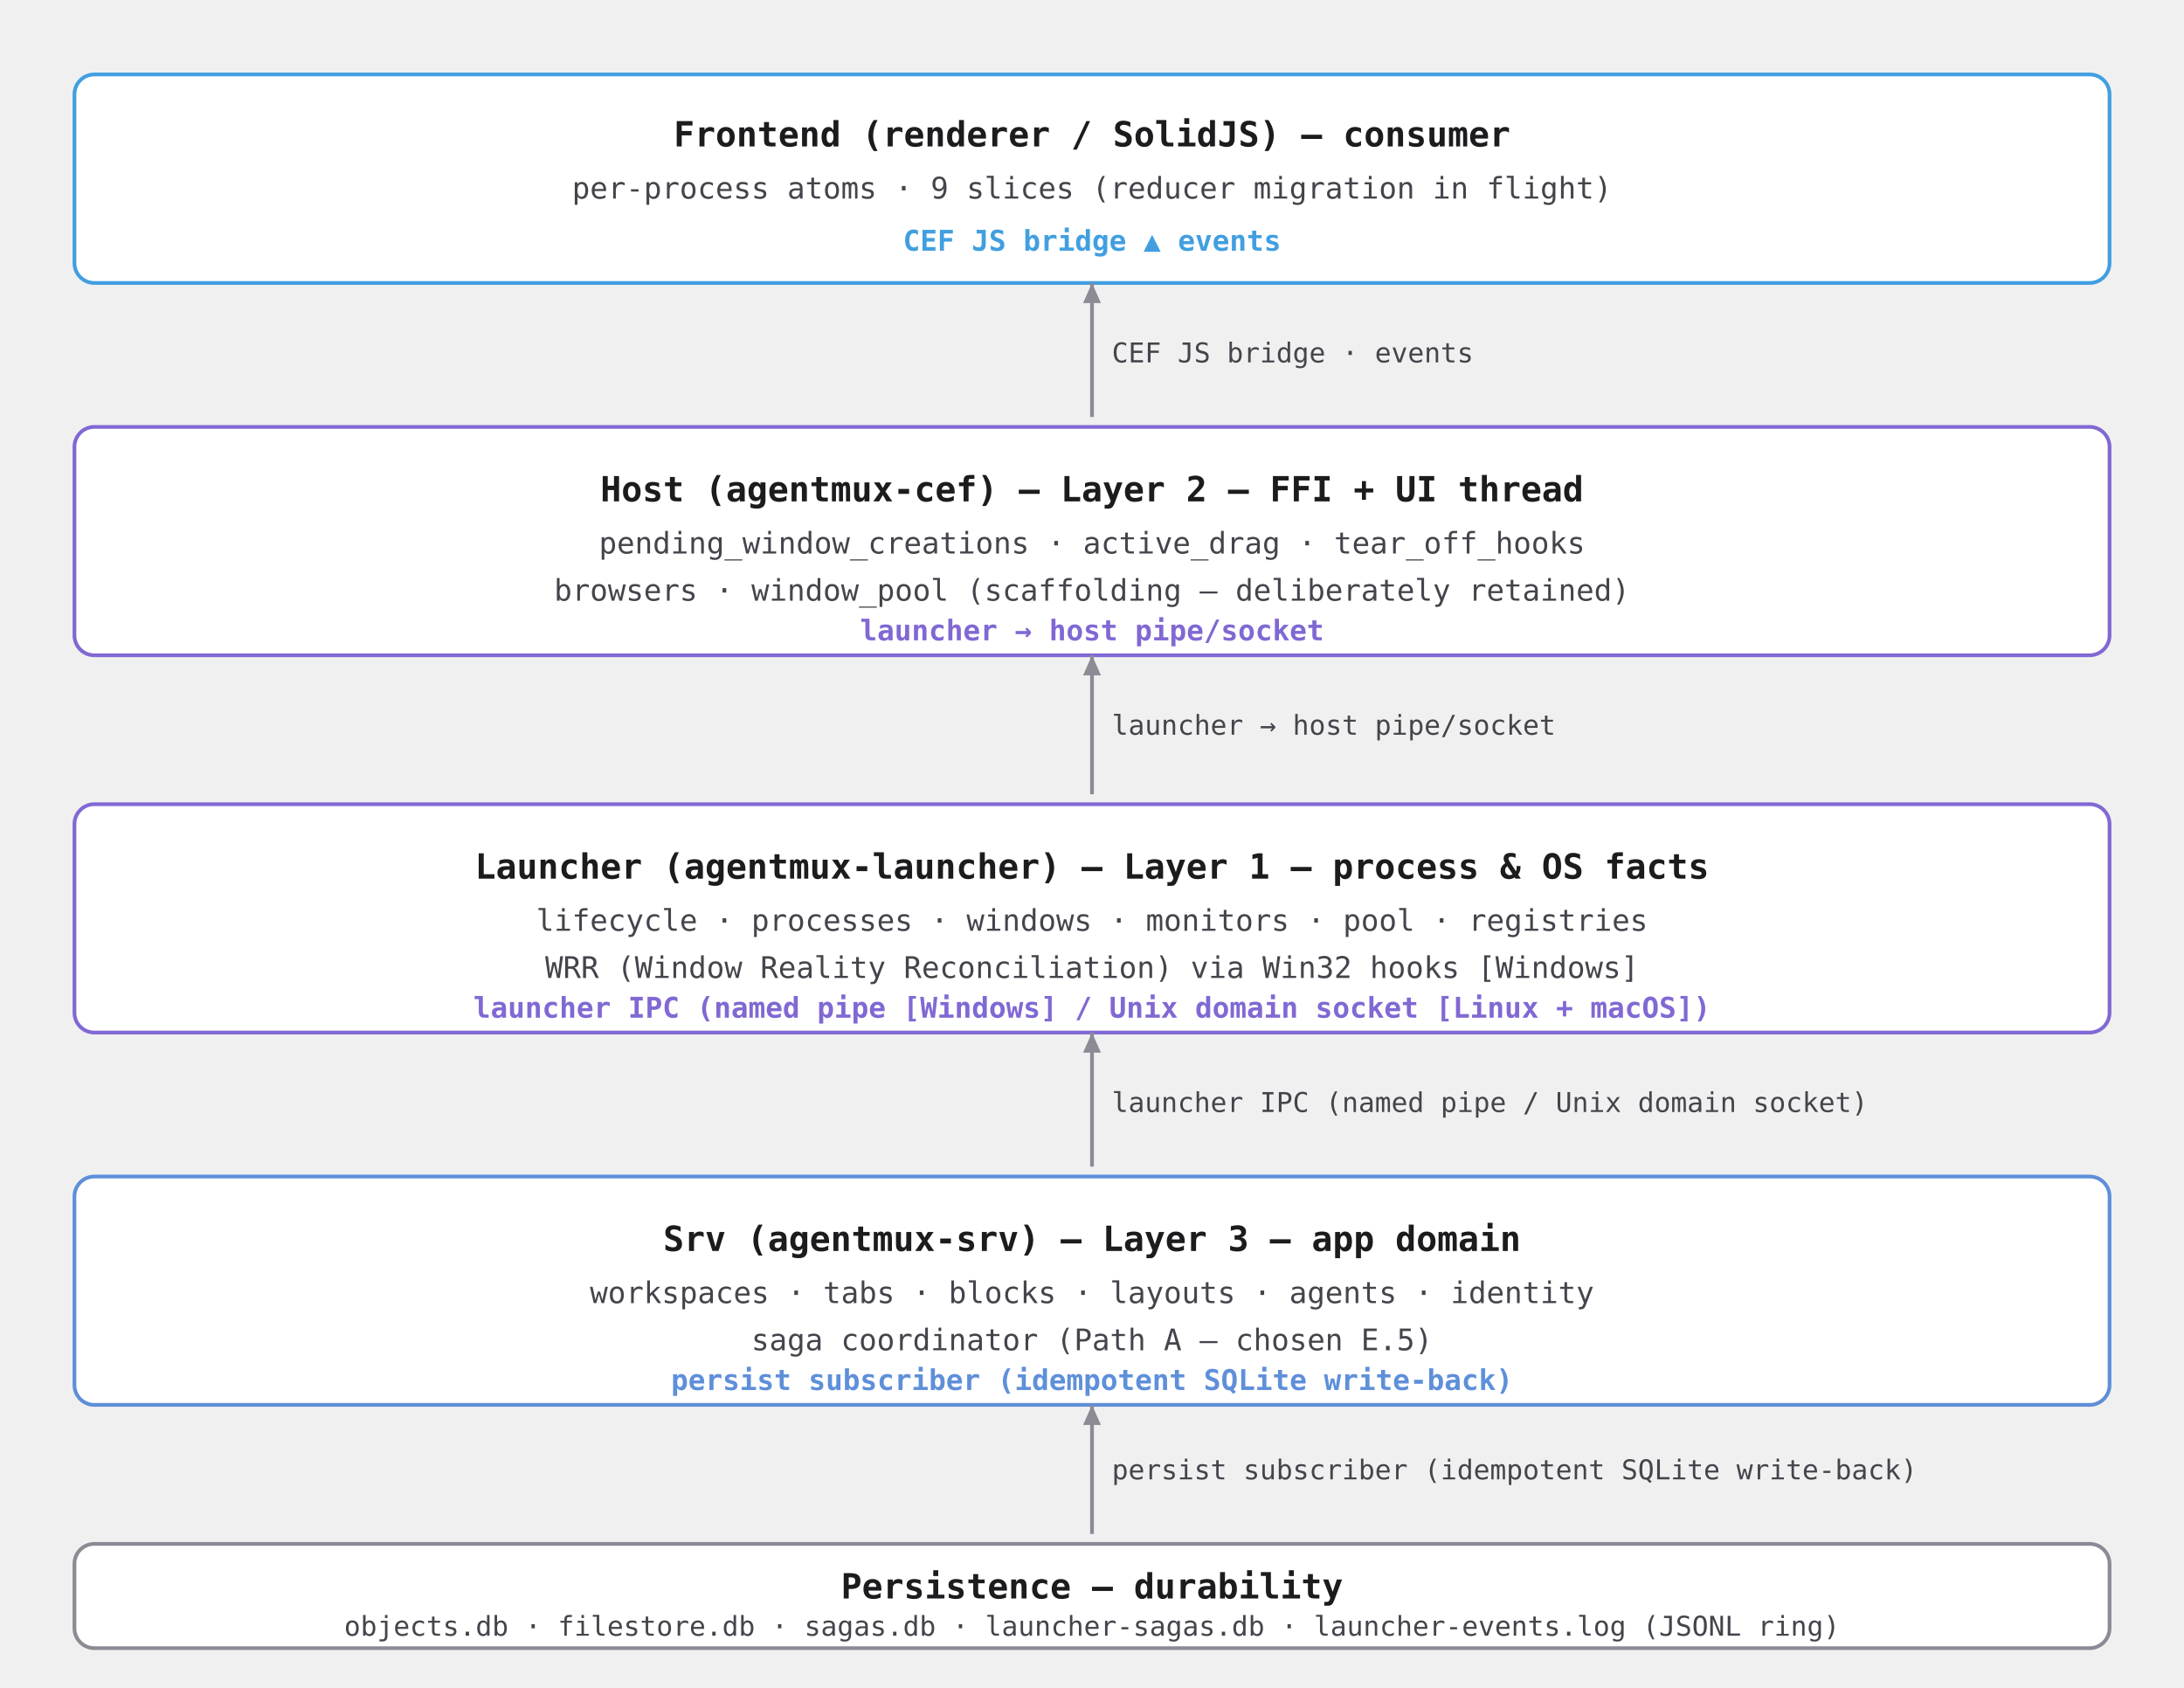
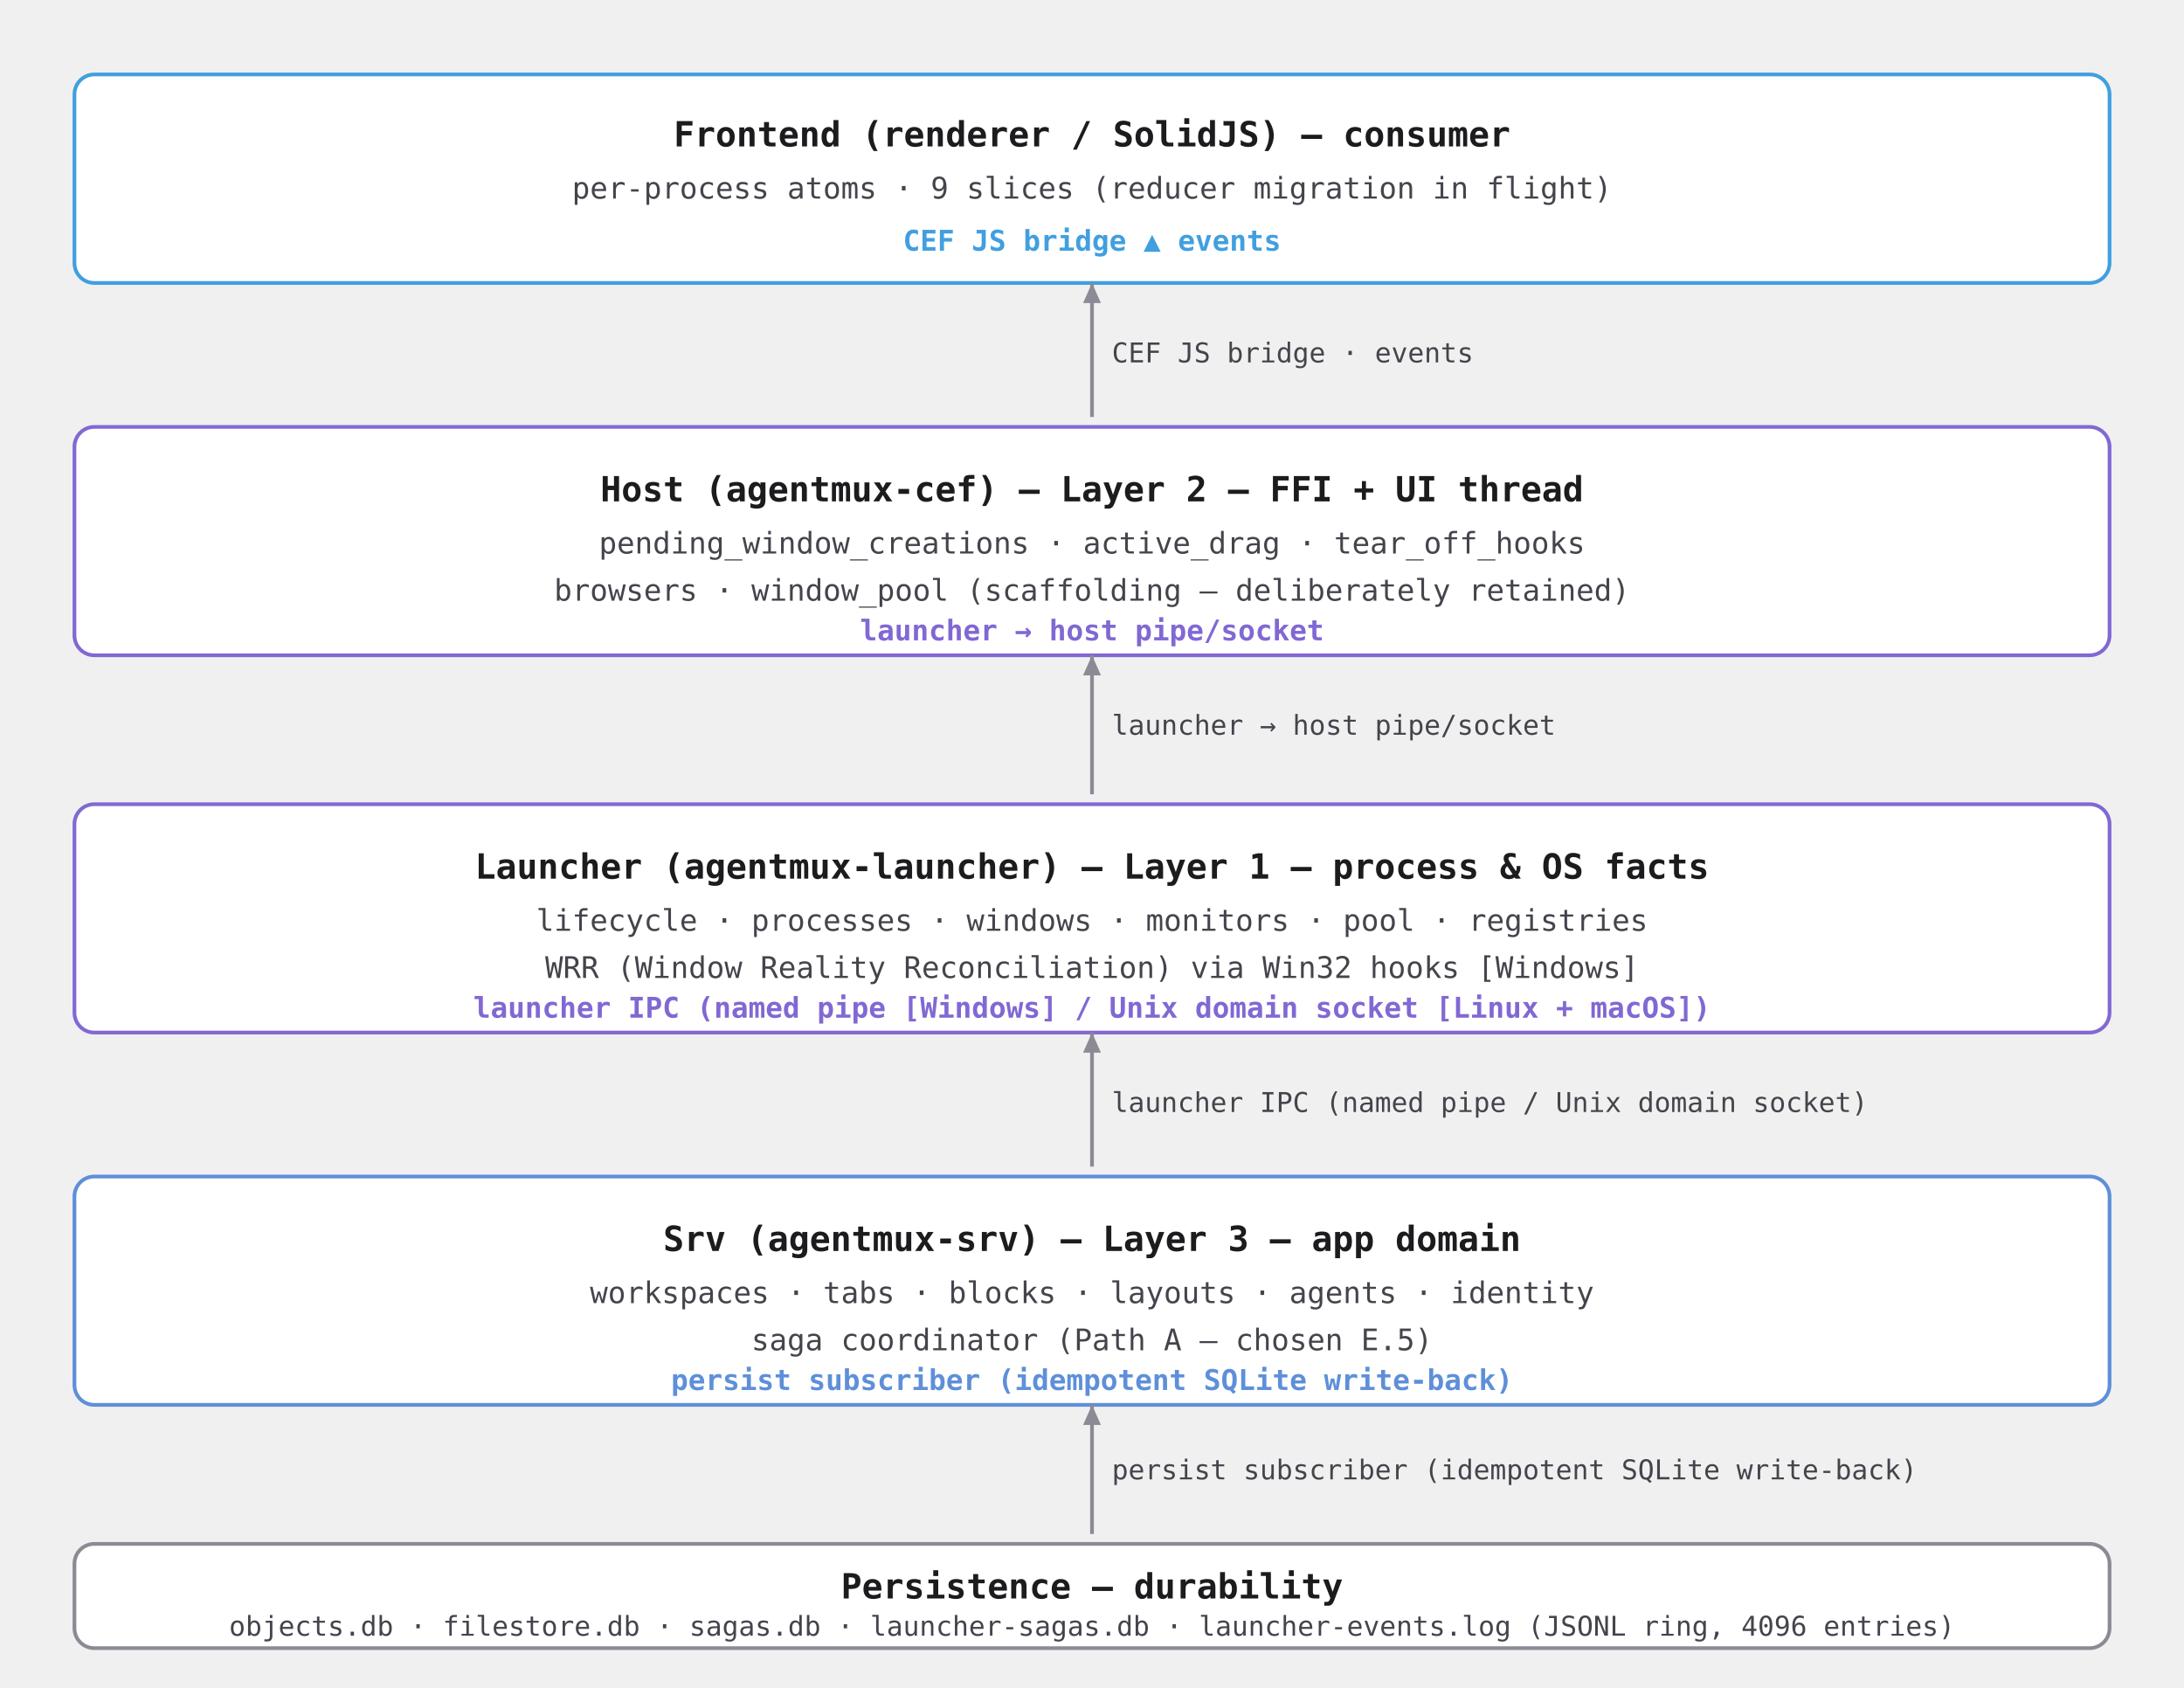
<svg xmlns="http://www.w3.org/2000/svg" viewBox="0 0 880 680" font-family="ui-monospace, SFMono-Regular, Menlo, Consolas, monospace">
  <defs>
    <style>
      .bp { fill: #ffffff; stroke: #8168d3; stroke-width: 1.5; }
      .bs { fill: #ffffff; stroke: #5e8fd9; stroke-width: 1.5; }
      .bb { fill: #ffffff; stroke: #419fe0; stroke-width: 1.5; }
      .bg { fill: #ffffff; stroke: #8b8b95; stroke-width: 1.5; }
      .t  { font-weight: 700; font-size: 14px; fill: #1c1c1f; }
      .s  { font-size: 12px; fill: #44444c; }
      .cp { font-size: 11.5px; font-weight: 600; fill: #8168d3; }
      .cs { font-size: 11.5px; font-weight: 600; fill: #5e8fd9; }
      .cb { font-size: 11.5px; font-weight: 600; fill: #419fe0; }
      .e  { stroke: #8b8b95; stroke-width: 1.5; fill: none; }
      .el { font-size: 11px; fill: #44444c; }
      @media (prefers-color-scheme: dark) {
        .bp, .bs, .bb, .bg { fill: #1a1a1e; }
        .t  { fill: #f0f0f5; }
        .s  { fill: #b8b8c2; }
        .e  { stroke: #6a6a78; }
        .el { fill: #b8b8c2; }
      }
    </style>
    <marker id="a" viewBox="0 0 10 10" refX="9" refY="5" markerWidth="6" markerHeight="6" orient="auto">
      <path d="M0,1 L9,5 L0,9 z" fill="#8b8b95" />
    </marker>
  </defs>
  <rect class="bb" x="30" y="30" width="820" height="84" rx="8" />
  <text class="t" x="440" y="59" text-anchor="middle">Frontend (renderer / SolidJS) — consumer</text>
  <text class="s" x="440" y="80" text-anchor="middle">per-process atoms · 9 slices (reducer migration in flight)</text>
  <text class="cb" x="440" y="101" text-anchor="middle">CEF JS bridge ▲ events</text>
  <line class="e" x1="440" y1="168" x2="440" y2="114" marker-end="url(#a)" />
  <text class="el" x="448" y="146">CEF JS bridge · events</text>
  <rect class="bp" x="30" y="172" width="820" height="92" rx="8" />
  <text class="t" x="440" y="202" text-anchor="middle">Host (agentmux-cef) — Layer 2 — FFI + UI thread</text>
  <text class="s" x="440" y="223" text-anchor="middle">pending_window_creations · active_drag · tear_off_hooks</text>
  <text class="s" x="440" y="242" text-anchor="middle">browsers · window_pool (scaffolding — deliberately retained)</text>
  <text class="cp" x="440" y="258" text-anchor="middle">launcher → host pipe/socket</text>
  <line class="e" x1="440" y1="320" x2="440" y2="264" marker-end="url(#a)" />
  <text class="el" x="448" y="296">launcher → host pipe/socket</text>
  <rect class="bp" x="30" y="324" width="820" height="92" rx="8" />
  <text class="t" x="440" y="354" text-anchor="middle">Launcher (agentmux-launcher) — Layer 1 — process &amp; OS facts</text>
  <text class="s" x="440" y="375" text-anchor="middle">lifecycle · processes · windows · monitors · pool · registries</text>
  <text class="s" x="440" y="394" text-anchor="middle">WRR (Window Reality Reconciliation) via Win32 hooks [Windows]</text>
  <text class="cp" x="440" y="410" text-anchor="middle">launcher IPC (named pipe [Windows] / Unix domain socket [Linux + macOS])</text>
  <line class="e" x1="440" y1="470" x2="440" y2="416" marker-end="url(#a)" />
  <text class="el" x="448" y="448">launcher IPC (named pipe / Unix domain socket)</text>
  <rect class="bs" x="30" y="474" width="820" height="92" rx="8" />
  <text class="t" x="440" y="504" text-anchor="middle">Srv (agentmux-srv) — Layer 3 — app domain</text>
  <text class="s" x="440" y="525" text-anchor="middle">workspaces · tabs · blocks · layouts · agents · identity</text>
  <text class="s" x="440" y="544" text-anchor="middle">saga coordinator (Path A — chosen E.5)</text>
  <text class="cs" x="440" y="560" text-anchor="middle">persist subscriber (idempotent SQLite write-back)</text>
  <line class="e" x1="440" y1="618" x2="440" y2="566" marker-end="url(#a)" />
  <text class="el" x="448" y="596">persist subscriber (idempotent SQLite write-back)</text>
  <rect class="bg" x="30" y="622" width="820" height="42" rx="8" />
  <text class="t" x="440" y="644" text-anchor="middle">Persistence — durability</text>
-   <text class="s" x="440" y="659" text-anchor="middle" style="font-size:11px">objects.db · filestore.db · sagas.db · launcher-sagas.db · launcher-events.log (JSONL ring)</text>
+   <text class="s" x="440" y="659" text-anchor="middle" style="font-size:11px">objects.db · filestore.db · sagas.db · launcher-sagas.db · launcher-events.log (JSONL ring, 4096 entries)</text>
</svg>
